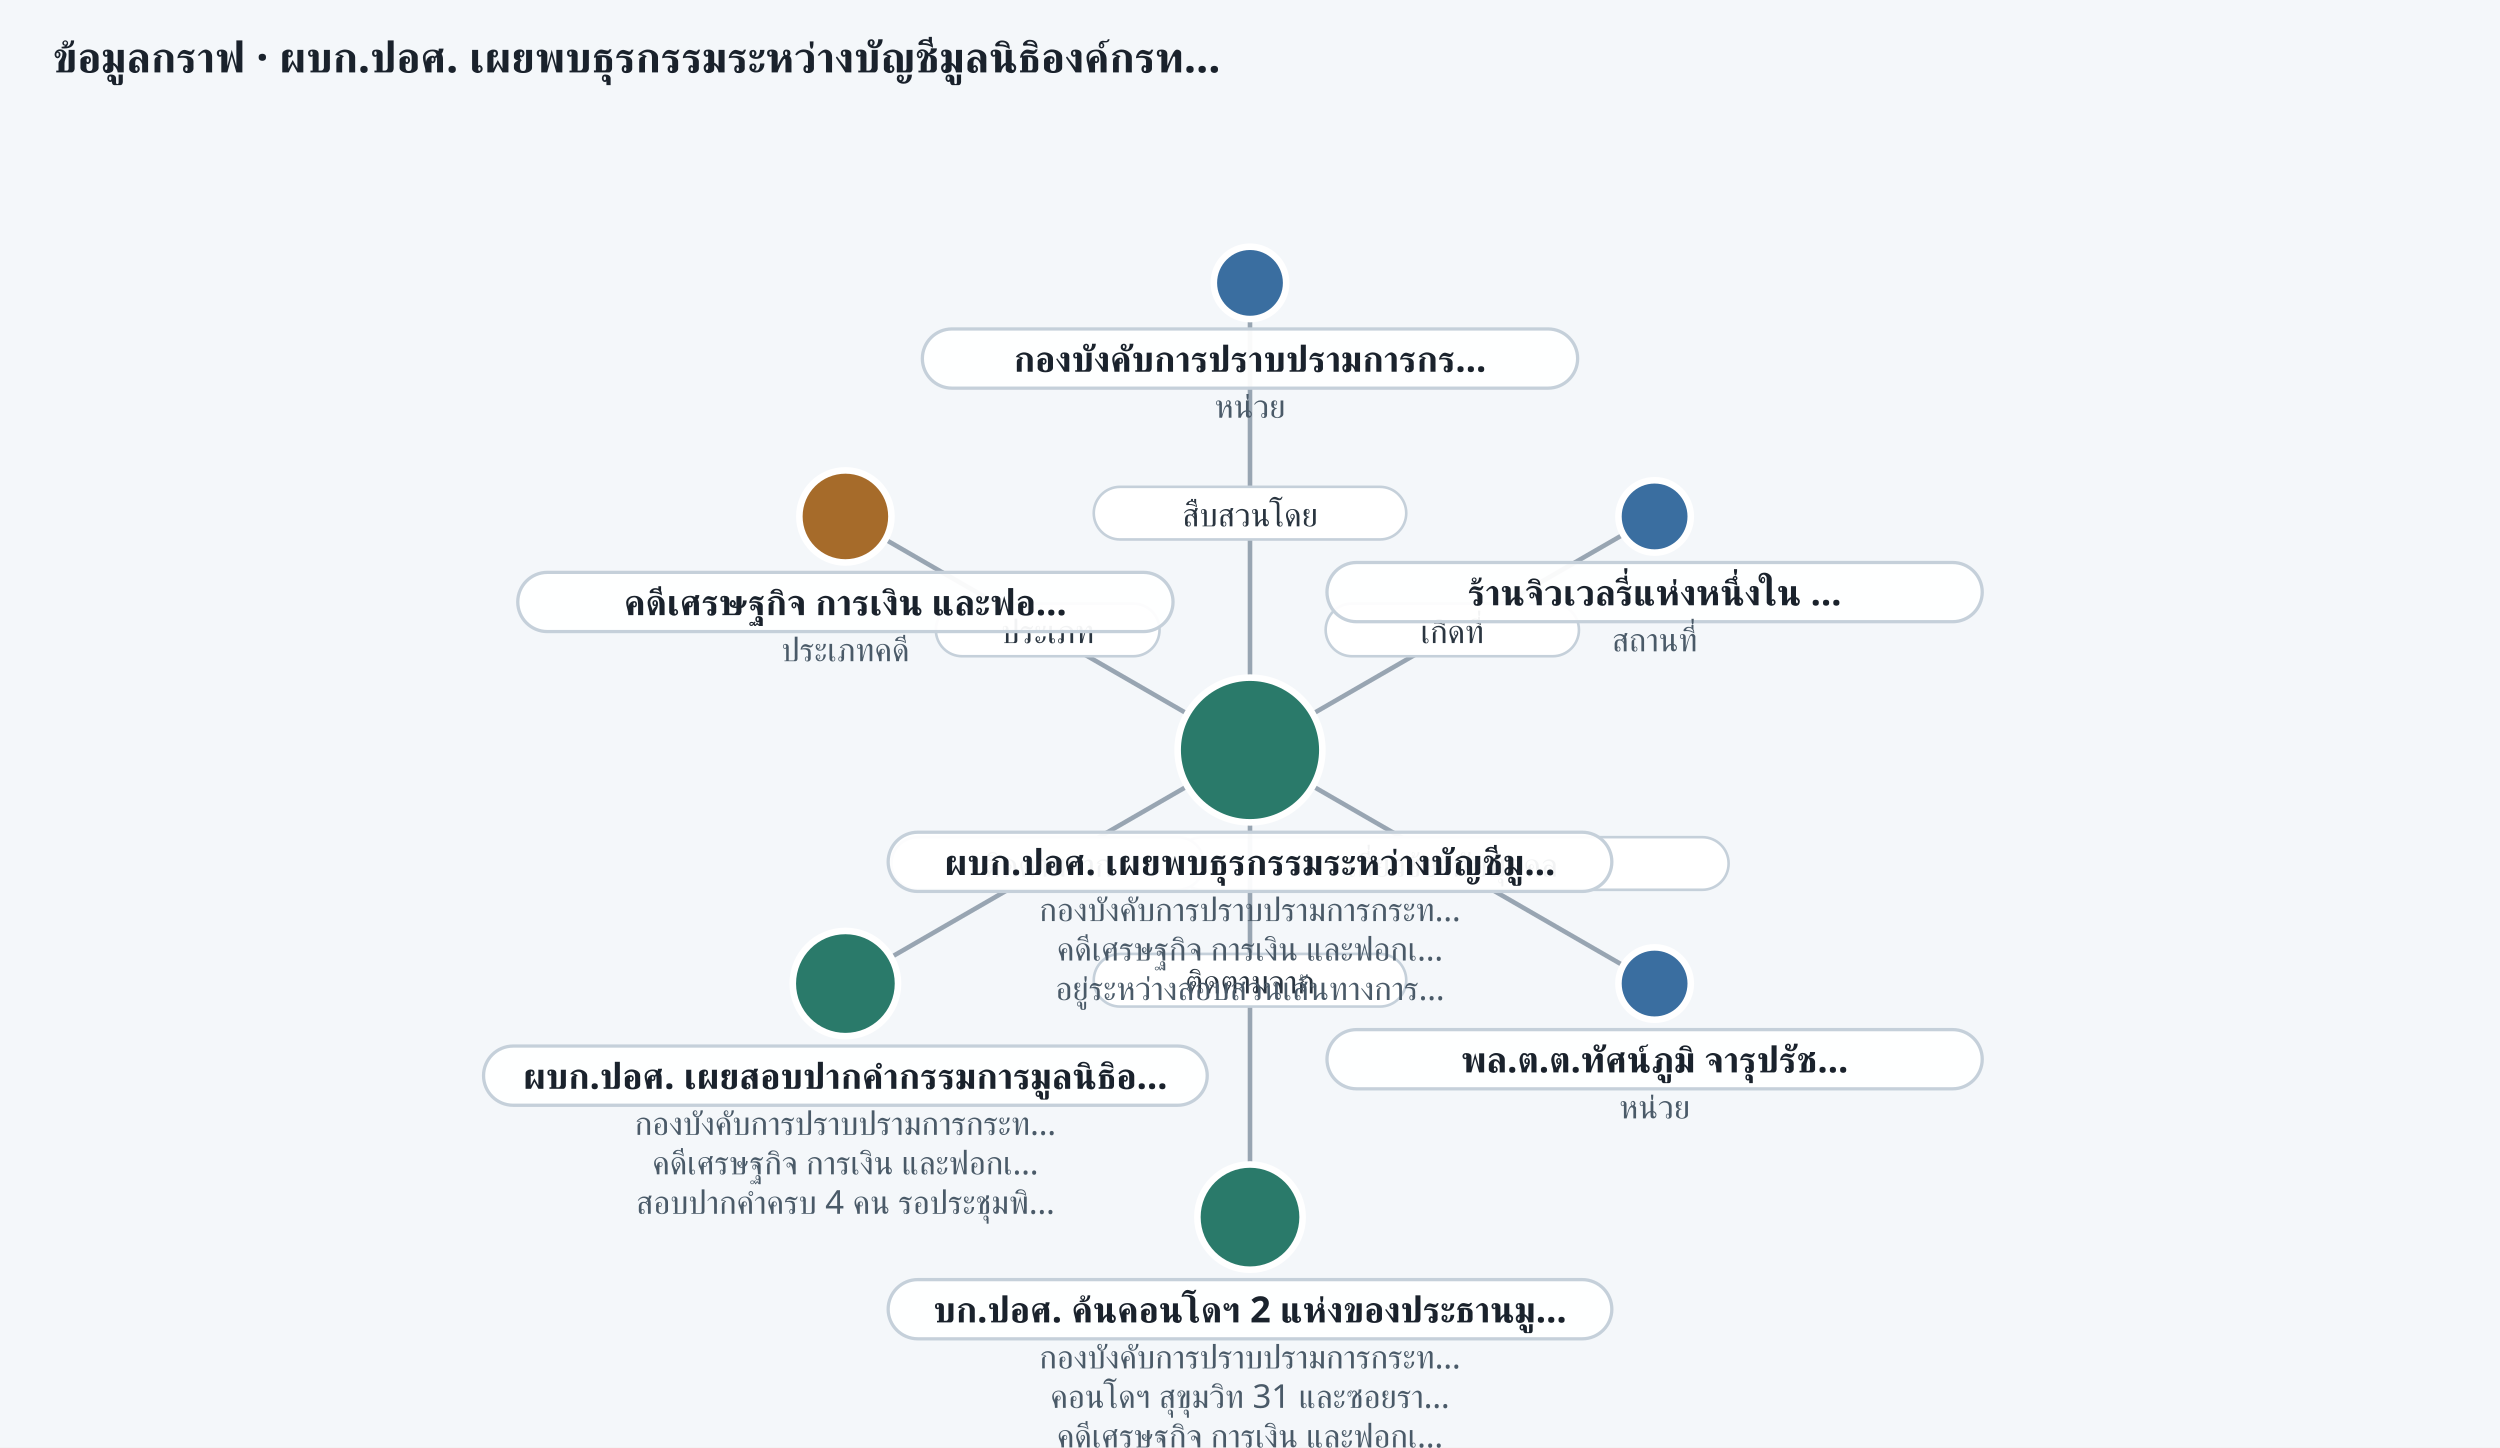
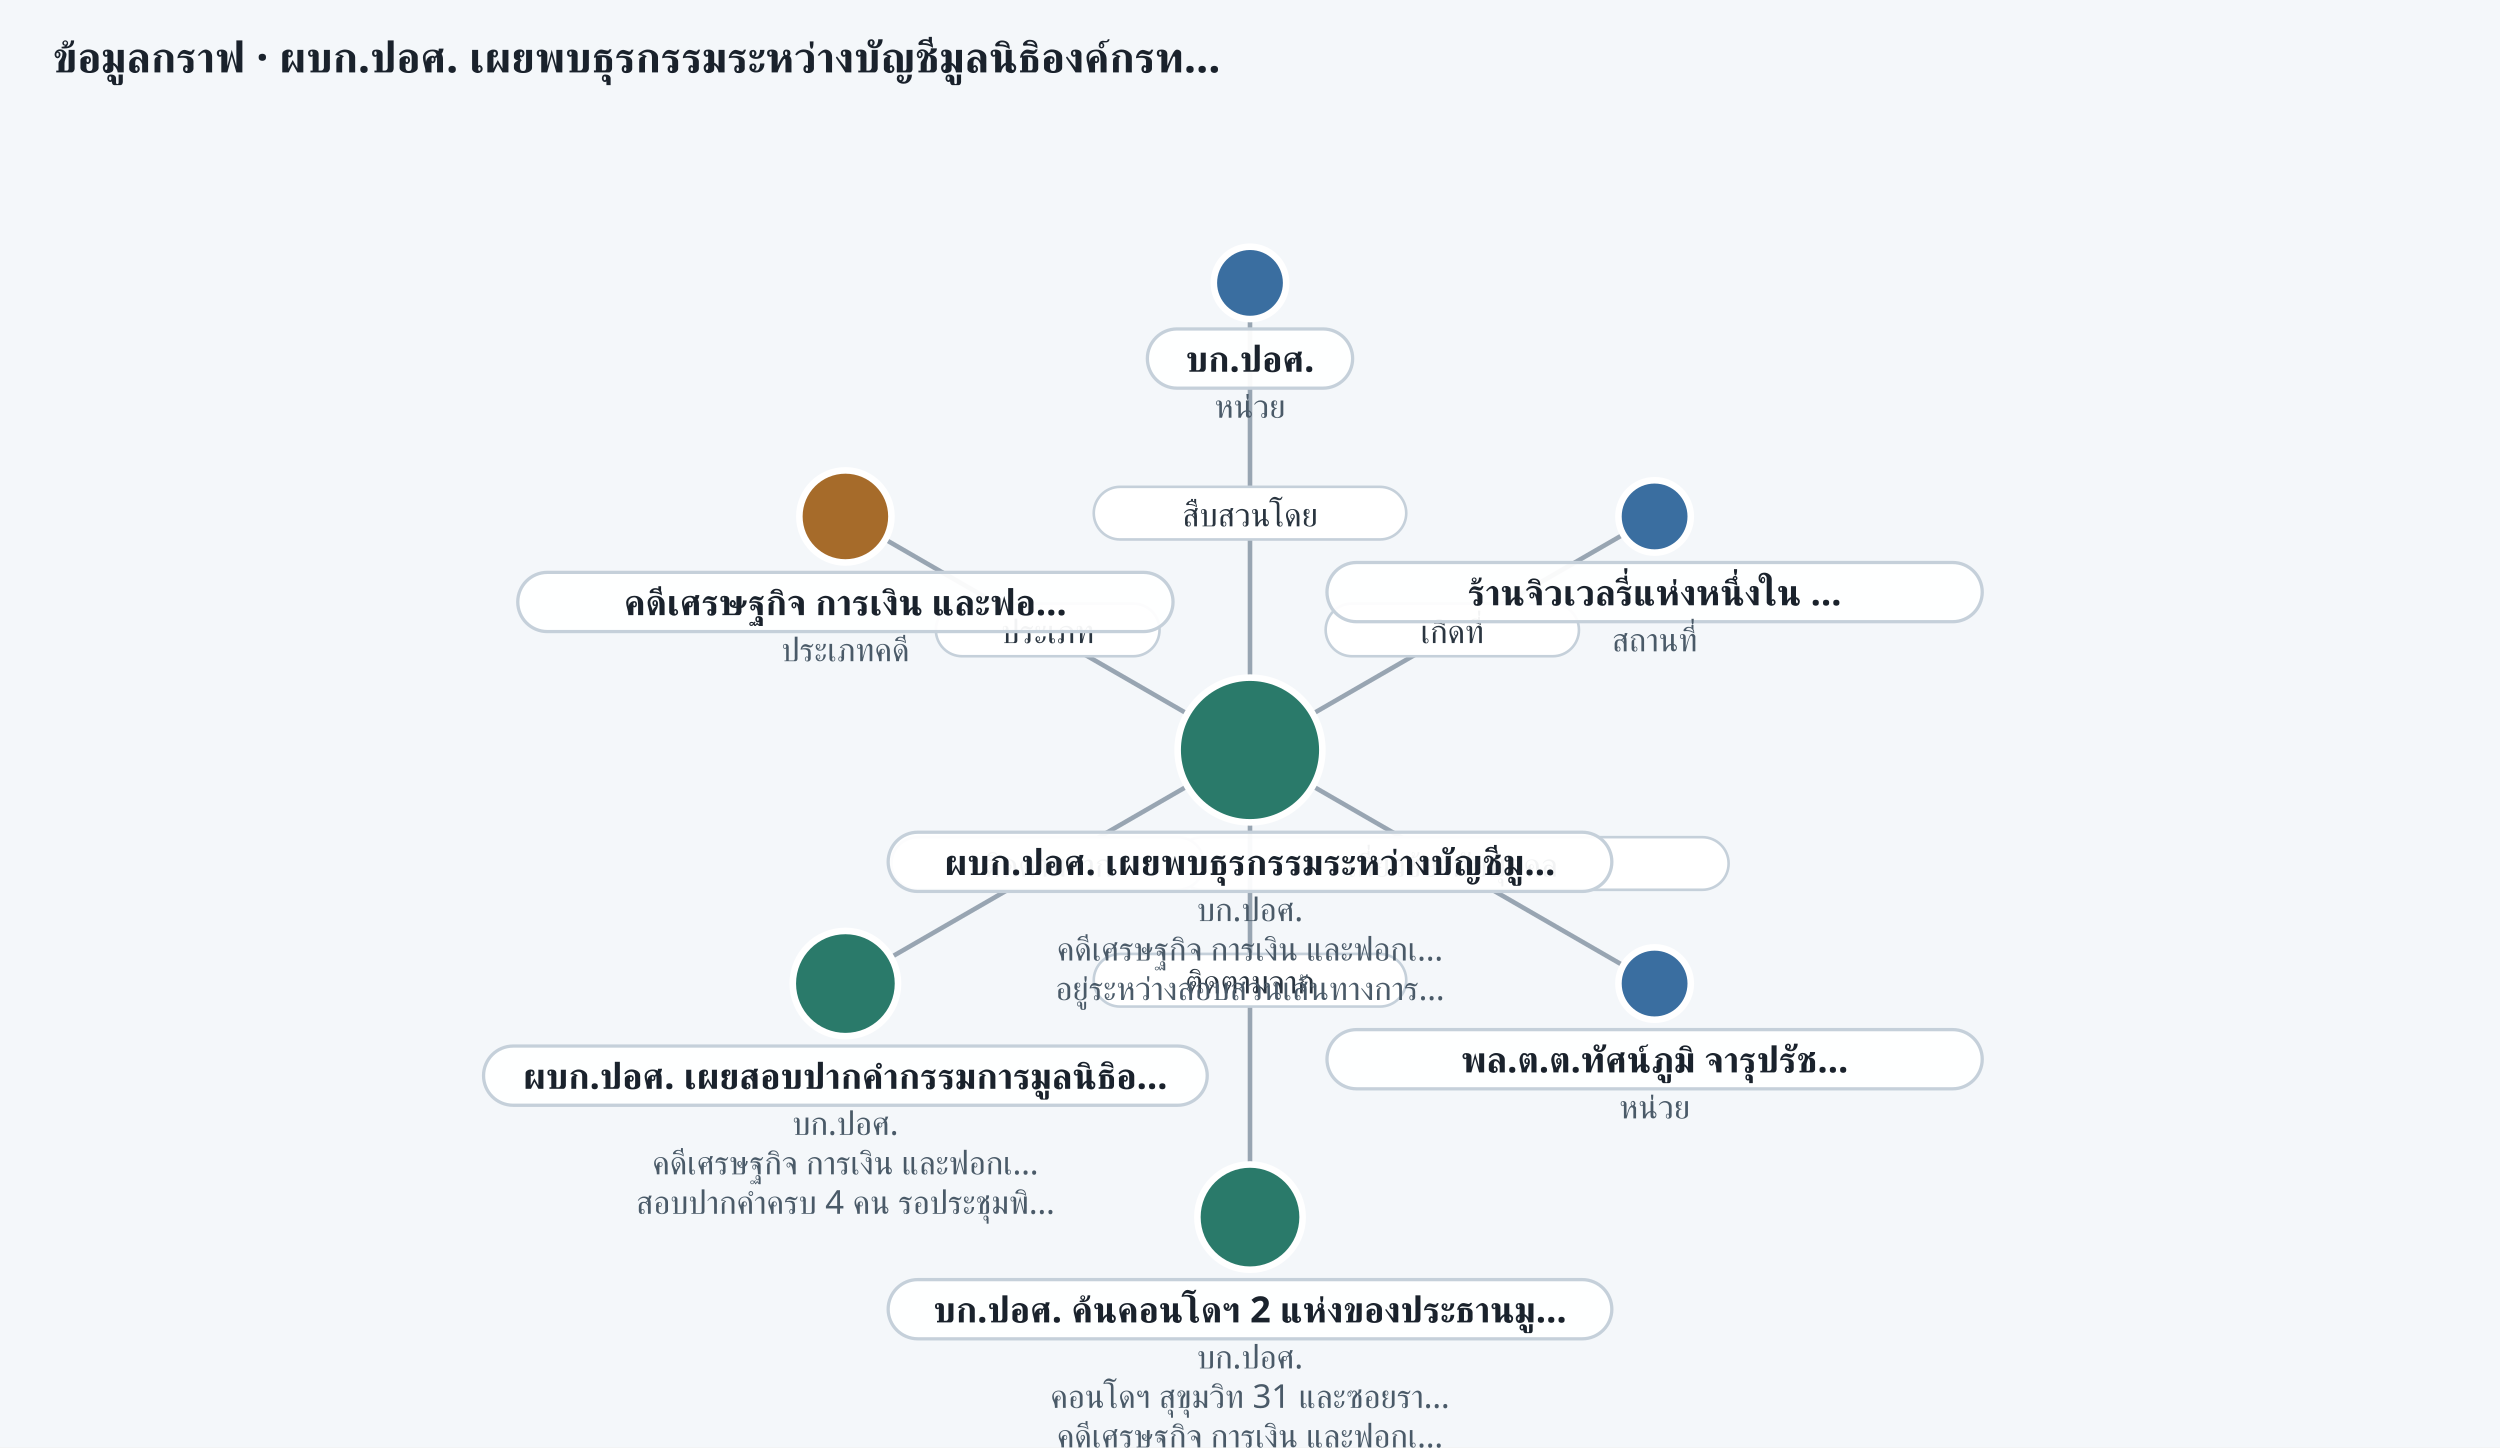
<svg xmlns="http://www.w3.org/2000/svg" width="760" height="440" viewBox="0 0 760 440" role="img" aria-label="ego graph 20261113-econ-02">
  <rect width="100%" height="100%" fill="#f4f7fa" />
  <text x="16" y="22" font-size="13" font-weight="700" fill="#1a222c" font-family="Sarabun, Anuphan, sans-serif">ข้อมูลกราฟ · ผบก.ปอศ. เผยพบธุรกรรมระหว่างบัญชีมูลนิธิองค์กรท…</text>
  <line x1="380.0" y1="228.0" x2="380.0" y2="86.0" stroke="#7a8a9a" stroke-width="1.4" opacity="0.75" />
  <rect x="332.5" y="148.0" width="95.0" height="16" rx="8" fill="#fff" stroke="#c5d0da" stroke-width="0.8" />
  <text x="380.0" y="160.0" text-anchor="middle" font-size="10" fill="#2a3540" font-family="Sarabun, Anuphan, sans-serif">สืบสวนโดย</text>
  <line x1="380.0" y1="228.0" x2="503.0" y2="157.0" stroke="#7a8a9a" stroke-width="1.4" opacity="0.75" />
  <rect x="403.0" y="183.5" width="77.0" height="16" rx="8" fill="#fff" stroke="#c5d0da" stroke-width="0.8" />
  <text x="441.5" y="195.5" text-anchor="middle" font-size="10" fill="#2a3540" font-family="Sarabun, Anuphan, sans-serif">เกิดที่</text>
  <line x1="380.0" y1="228.0" x2="503.0" y2="299.0" stroke="#7a8a9a" stroke-width="1.4" opacity="0.75" />
  <rect x="357.5" y="254.5" width="168.0" height="16" rx="8" fill="#fff" stroke="#c5d0da" stroke-width="0.8" />
  <text x="441.5" y="266.5" text-anchor="middle" font-size="10" fill="#2a3540" font-family="Sarabun, Anuphan, sans-serif">เกี่ยวข้องกับบุคคล</text>
  <line x1="380.0" y1="228.0" x2="380.0" y2="370.0" stroke="#7a8a9a" stroke-width="1.4" opacity="0.75" />
  <rect x="332.5" y="290.0" width="95.0" height="16" rx="8" fill="#fff" stroke="#c5d0da" stroke-width="0.8" />
  <text x="380.0" y="302.0" text-anchor="middle" font-size="10" fill="#2a3540" font-family="Sarabun, Anuphan, sans-serif">ติดตามจาก</text>
  <line x1="257.0" y1="299.0" x2="380.0" y2="228.0" stroke="#7a8a9a" stroke-width="1.4" opacity="0.75" />
  <rect x="271.0" y="254.5" width="95.0" height="16" rx="8" fill="#fff" stroke="#c5d0da" stroke-width="0.8" />
  <text x="318.5" y="266.5" text-anchor="middle" font-size="10" fill="#2a3540" font-family="Sarabun, Anuphan, sans-serif">ติดตามจาก</text>
  <line x1="380.0" y1="228.0" x2="257.0" y2="157.0" stroke="#7a8a9a" stroke-width="1.4" opacity="0.75" />
  <rect x="284.5" y="183.5" width="68.0" height="16" rx="8" fill="#fff" stroke="#c5d0da" stroke-width="0.8" />
  <text x="318.5" y="195.5" text-anchor="middle" font-size="10" fill="#2a3540" font-family="Sarabun, Anuphan, sans-serif">ประเภท</text>
  <circle cx="380.0" cy="228.0" r="22" fill="#2a7a6a" stroke="#fff" stroke-width="2" />
  <rect x="270.0" y="253.0" width="220.0" height="18" rx="9" fill="rgba(255,255,255,0.94)" stroke="#c5d0da" />
  <text x="380.0" y="266.0" text-anchor="middle" font-size="11" font-weight="600" fill="#1a222c" font-family="Sarabun, Anuphan, sans-serif">ผบก.ปอศ. เผยพบธุรกรรมระหว่างบัญชีมู…</text>
-   <text x="380.0" y="280.0" text-anchor="middle" font-size="10" fill="#4a5a68" font-family="Sarabun, Anuphan, sans-serif">กองบังคับการปราบปรามการกระท…</text>
+   <text x="380.0" y="280.0" text-anchor="middle" font-size="10" fill="#4a5a68" font-family="Sarabun, Anuphan, sans-serif">บก.ปอศ.</text>
  <text x="380.0" y="292.0" text-anchor="middle" font-size="10" fill="#4a5a68" font-family="Sarabun, Anuphan, sans-serif">คดีเศรษฐกิจ การเงิน และฟอกเ…</text>
  <text x="380.0" y="304.0" text-anchor="middle" font-size="10" fill="#4a5a68" font-family="Sarabun, Anuphan, sans-serif">อยู่ระหว่างสอบสวนเส้นทางการ…</text>
  <circle cx="380.0" cy="86.0" r="11" fill="#3a6ea0" stroke="#fff" stroke-width="2" />
-   <rect x="280.4" y="100.0" width="199.2" height="18" rx="9" fill="rgba(255,255,255,0.94)" stroke="#c5d0da" />
-   <text x="380.0" y="113.0" text-anchor="middle" font-size="11" font-weight="600" fill="#1a222c" font-family="Sarabun, Anuphan, sans-serif">กองบังคับการปราบปรามการกร…</text>
+   <rect x="348.8" y="100.0" width="62.4" height="18" rx="9" fill="rgba(255,255,255,0.94)" stroke="#c5d0da" />
+   <text x="380.0" y="113.0" text-anchor="middle" font-size="11" font-weight="600" fill="#1a222c" font-family="Sarabun, Anuphan, sans-serif">บก.ปอศ.</text>
  <text x="380.0" y="127.0" text-anchor="middle" font-size="10" fill="#4a5a68" font-family="Sarabun, Anuphan, sans-serif">หน่วย</text>
  <circle cx="503.0" cy="157.0" r="11" fill="#3a6ea0" stroke="#fff" stroke-width="2" />
  <rect x="403.4" y="171.0" width="199.2" height="18" rx="9" fill="rgba(255,255,255,0.94)" stroke="#c5d0da" />
  <text x="503.0" y="184.0" text-anchor="middle" font-size="11" font-weight="600" fill="#1a222c" font-family="Sarabun, Anuphan, sans-serif">ร้านจิวเวลรี่แห่งหนึ่งใน …</text>
  <text x="503.0" y="198.0" text-anchor="middle" font-size="10" fill="#4a5a68" font-family="Sarabun, Anuphan, sans-serif">สถานที่</text>
  <circle cx="503.0" cy="299.0" r="11" fill="#3a6ea0" stroke="#fff" stroke-width="2" />
  <rect x="403.4" y="313.0" width="199.2" height="18" rx="9" fill="rgba(255,255,255,0.94)" stroke="#c5d0da" />
  <text x="503.0" y="326.0" text-anchor="middle" font-size="11" font-weight="600" fill="#1a222c" font-family="Sarabun, Anuphan, sans-serif">พล.ต.ต.ทัศน์ภูมิ จารุปรัช…</text>
  <text x="503.0" y="340.0" text-anchor="middle" font-size="10" fill="#4a5a68" font-family="Sarabun, Anuphan, sans-serif">หน่วย</text>
  <circle cx="380.0" cy="370.0" r="16" fill="#2a7a6a" stroke="#fff" stroke-width="2" />
  <rect x="270.0" y="389.0" width="220.0" height="18" rx="9" fill="rgba(255,255,255,0.94)" stroke="#c5d0da" />
  <text x="380.0" y="402.0" text-anchor="middle" font-size="11" font-weight="600" fill="#1a222c" font-family="Sarabun, Anuphan, sans-serif">บก.ปอศ. ค้นคอนโดฯ 2 แห่งของประธานมู…</text>
-   <text x="380.0" y="416.0" text-anchor="middle" font-size="10" fill="#4a5a68" font-family="Sarabun, Anuphan, sans-serif">กองบังคับการปราบปรามการกระท…</text>
+   <text x="380.0" y="416.0" text-anchor="middle" font-size="10" fill="#4a5a68" font-family="Sarabun, Anuphan, sans-serif">บก.ปอศ.</text>
  <text x="380.0" y="428.0" text-anchor="middle" font-size="10" fill="#4a5a68" font-family="Sarabun, Anuphan, sans-serif">คอนโดฯ สุขุมวิท 31 และซอยรา…</text>
  <text x="380.0" y="440.0" text-anchor="middle" font-size="10" fill="#4a5a68" font-family="Sarabun, Anuphan, sans-serif">คดีเศรษฐกิจ การเงิน และฟอกเ…</text>
  <circle cx="257.0" cy="299.0" r="16" fill="#2a7a6a" stroke="#fff" stroke-width="2" />
  <rect x="147.0" y="318.0" width="220.0" height="18" rx="9" fill="rgba(255,255,255,0.94)" stroke="#c5d0da" />
  <text x="257.0" y="331.0" text-anchor="middle" font-size="11" font-weight="600" fill="#1a222c" font-family="Sarabun, Anuphan, sans-serif">ผบก.ปอศ. เผยสอบปากคำกรรมการมูลนิธิอ…</text>
-   <text x="257.0" y="345.0" text-anchor="middle" font-size="10" fill="#4a5a68" font-family="Sarabun, Anuphan, sans-serif">กองบังคับการปราบปรามการกระท…</text>
+   <text x="257.0" y="345.0" text-anchor="middle" font-size="10" fill="#4a5a68" font-family="Sarabun, Anuphan, sans-serif">บก.ปอศ.</text>
  <text x="257.0" y="357.0" text-anchor="middle" font-size="10" fill="#4a5a68" font-family="Sarabun, Anuphan, sans-serif">คดีเศรษฐกิจ การเงิน และฟอกเ…</text>
  <text x="257.0" y="369.0" text-anchor="middle" font-size="10" fill="#4a5a68" font-family="Sarabun, Anuphan, sans-serif">สอบปากคำครบ 4 คน รอประชุมพิ…</text>
  <circle cx="257.0" cy="157.0" r="14" fill="#a66b2a" stroke="#fff" stroke-width="2" />
  <rect x="157.4" y="174.0" width="199.2" height="18" rx="9" fill="rgba(255,255,255,0.94)" stroke="#c5d0da" />
  <text x="257.0" y="187.0" text-anchor="middle" font-size="11" font-weight="600" fill="#1a222c" font-family="Sarabun, Anuphan, sans-serif">คดีเศรษฐกิจ การเงิน และฟอ…</text>
  <text x="257.0" y="201.0" text-anchor="middle" font-size="10" fill="#4a5a68" font-family="Sarabun, Anuphan, sans-serif">ประเภทคดี</text>
</svg>
